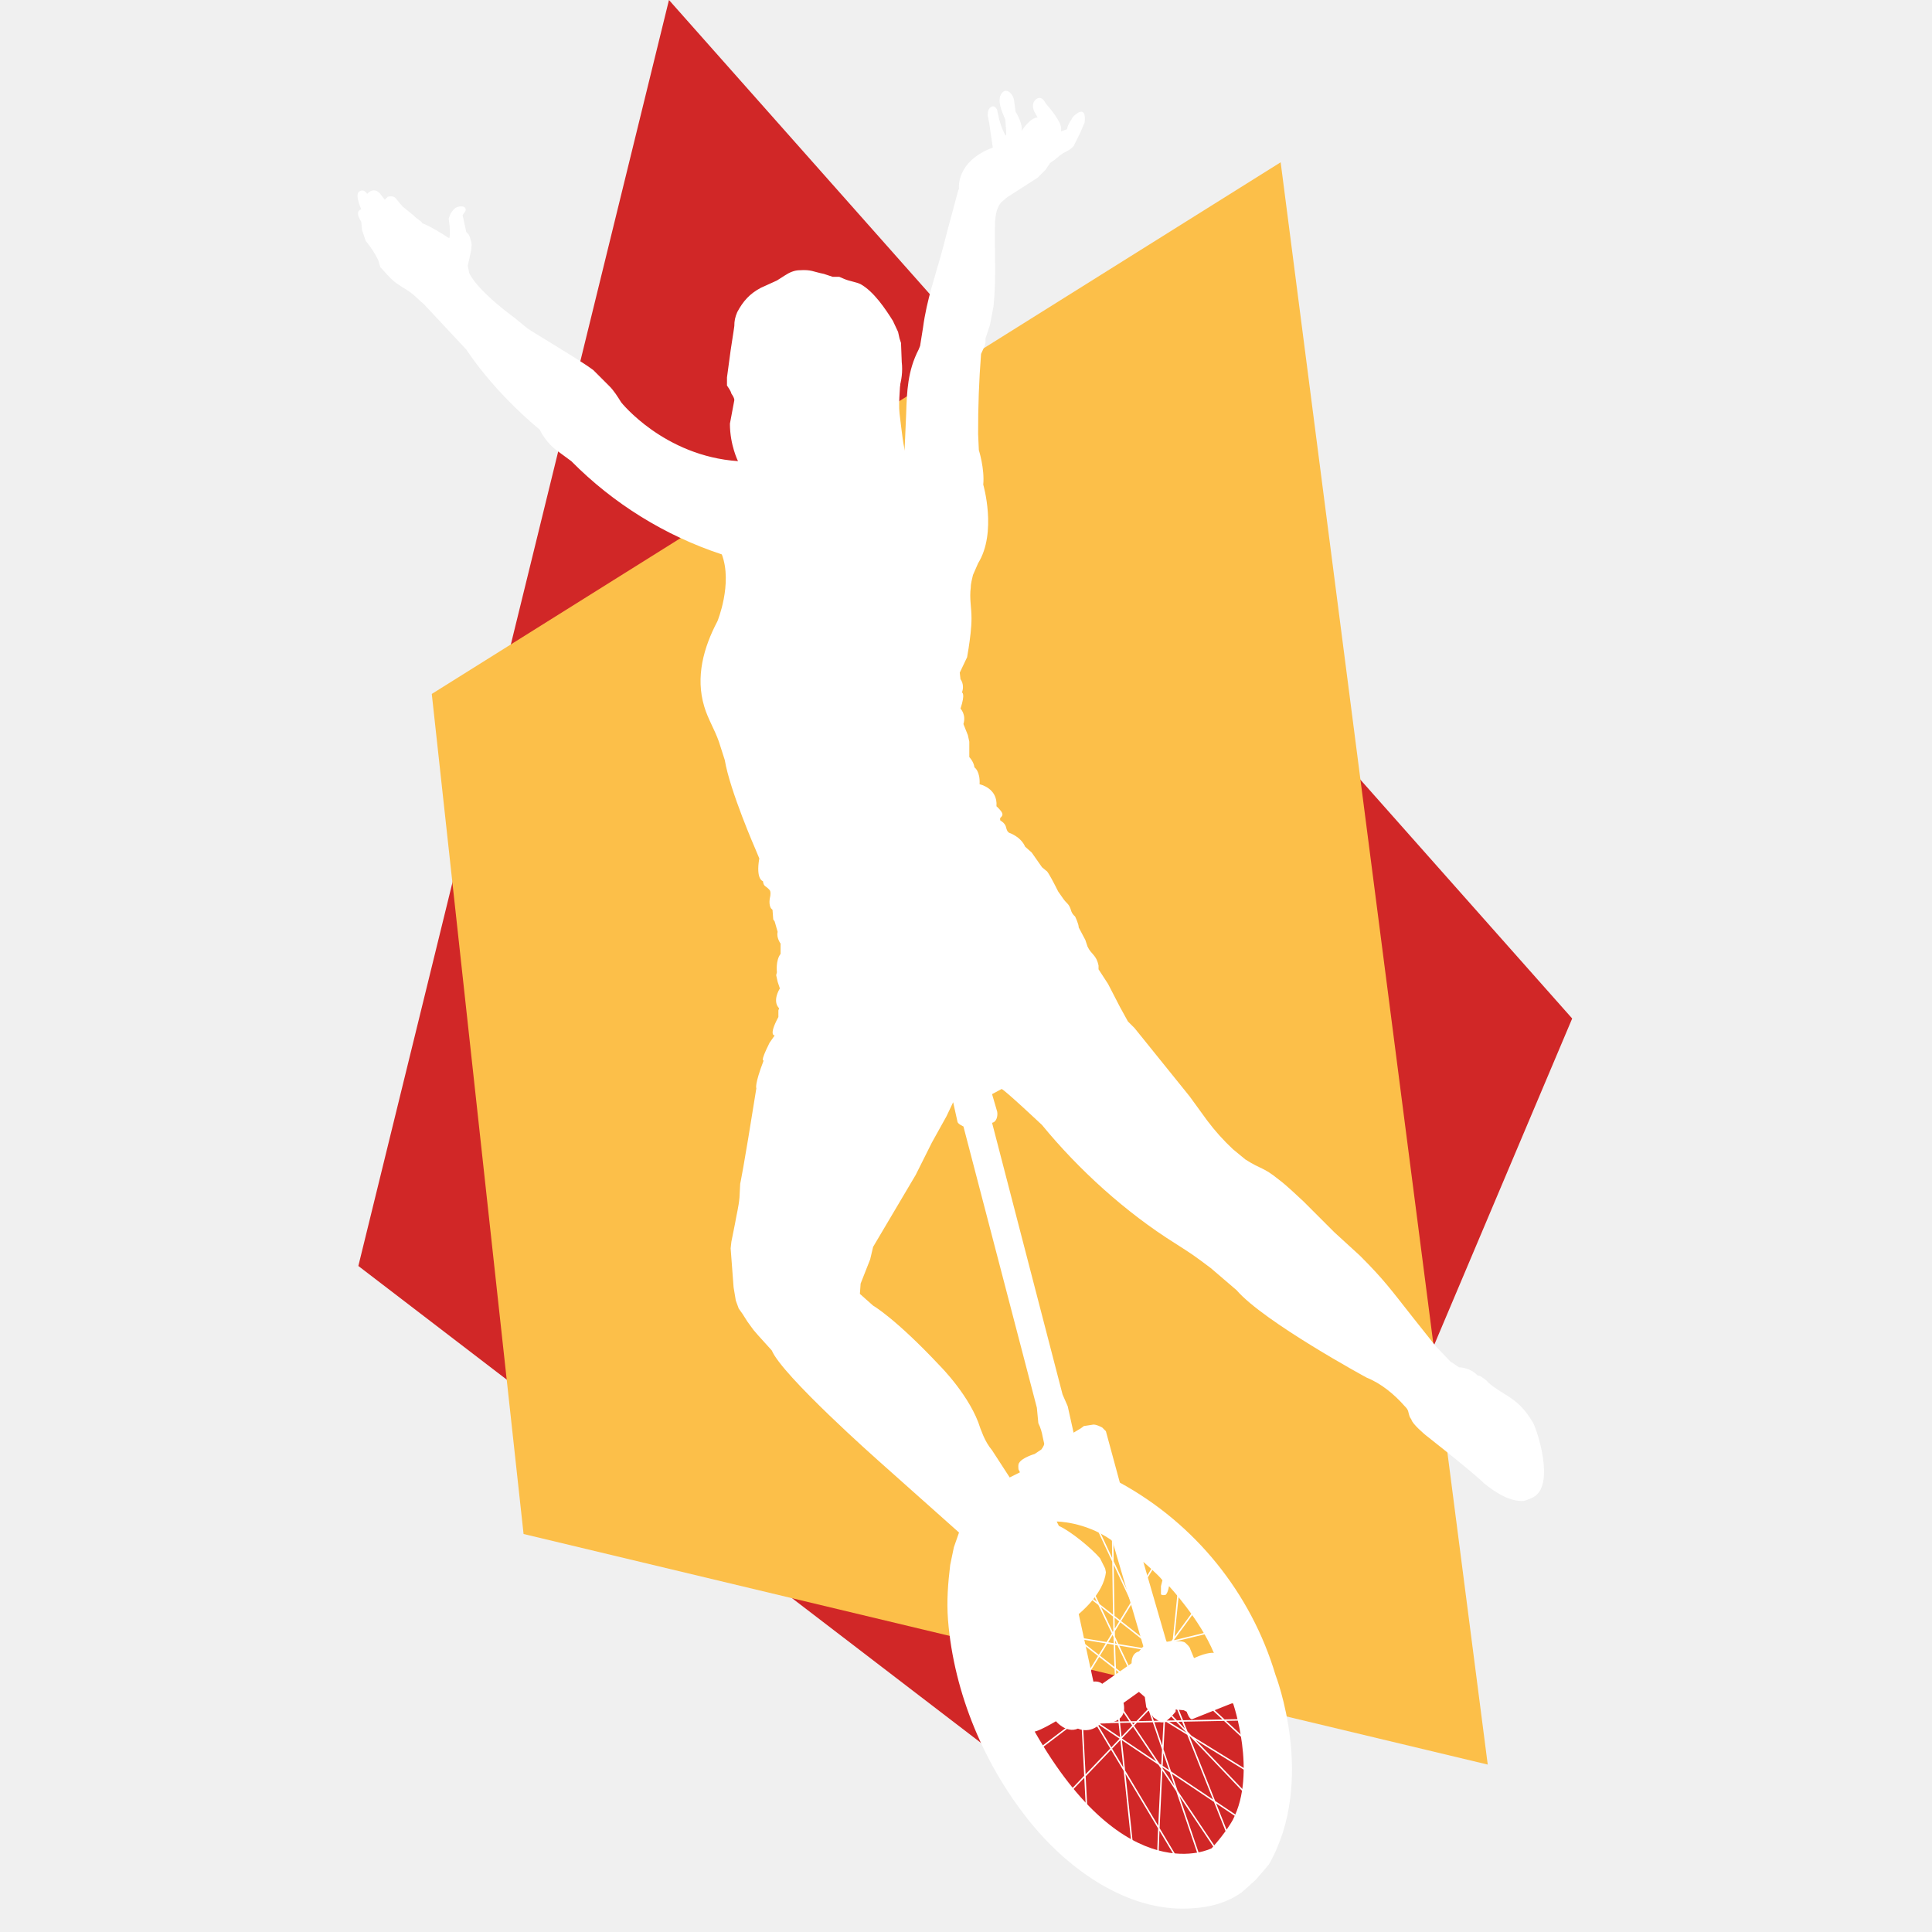
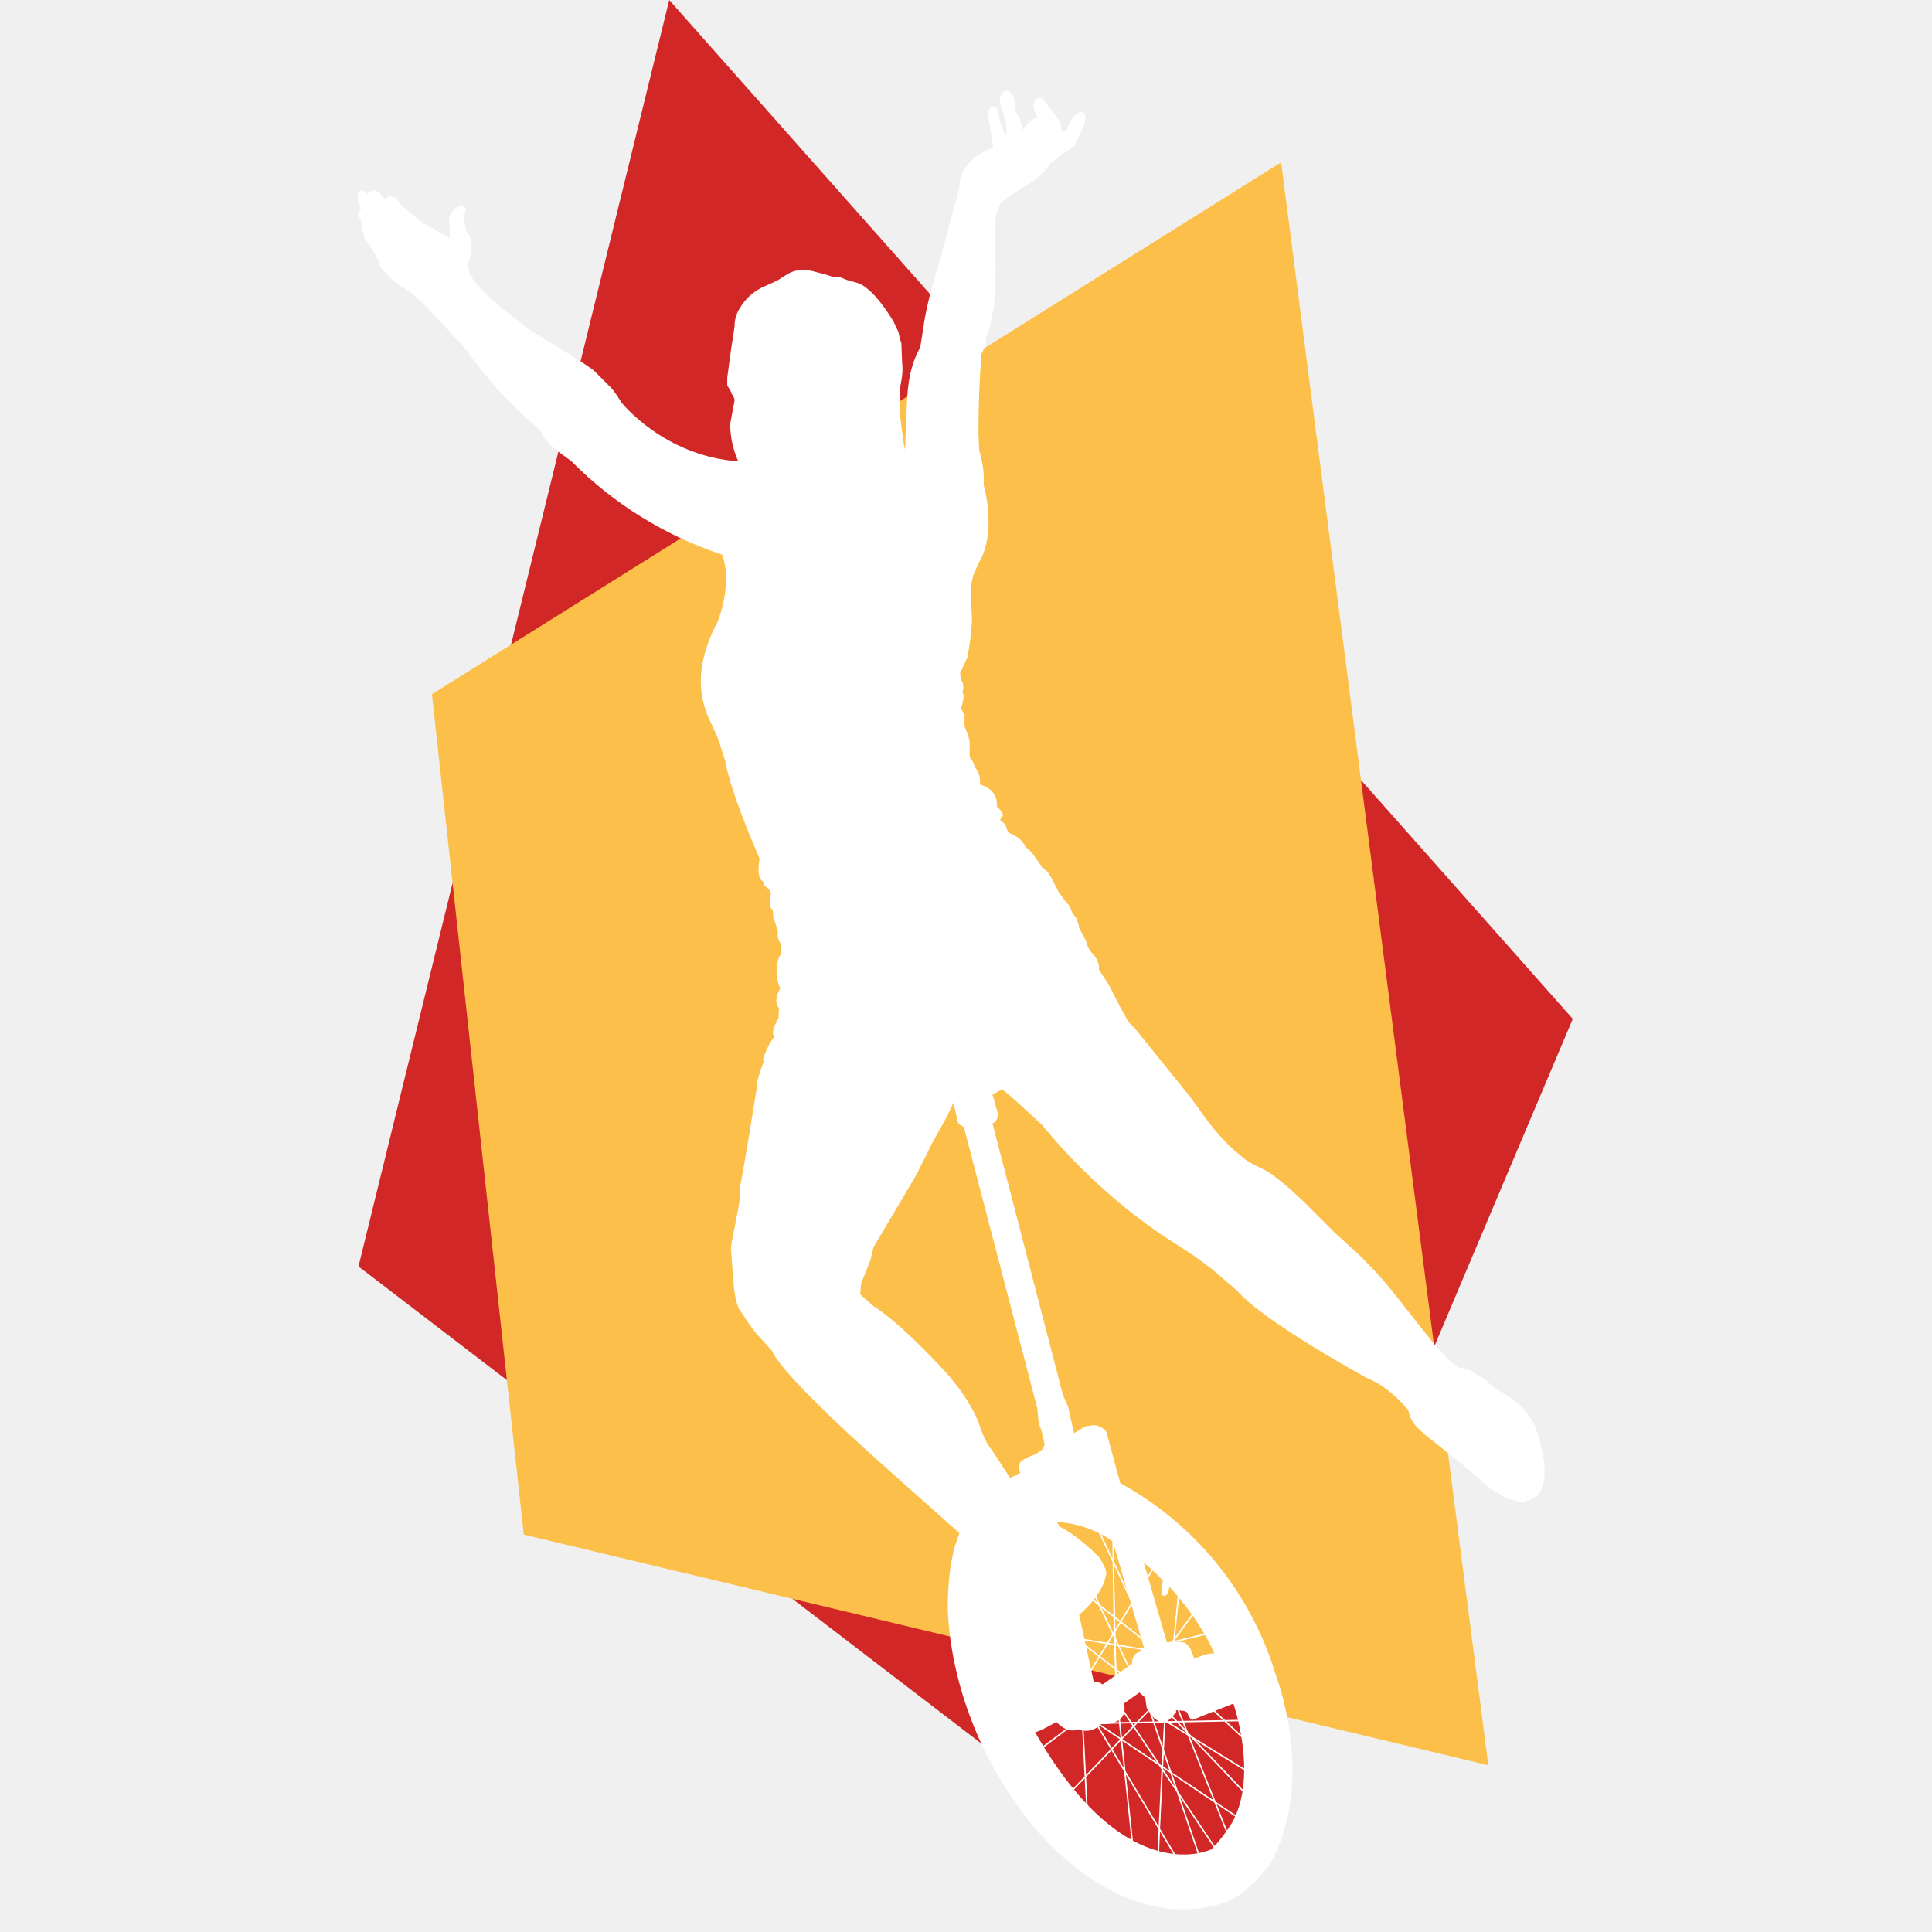
- <svg xmlns="http://www.w3.org/2000/svg" viewBox="0 0 2631 2630" version="1" fill-rule="evenodd" clip-rule="evenodd" stroke-miterlimit="10">
+ <svg xmlns="http://www.w3.org/2000/svg" fill-rule="evenodd" stroke-miterlimit="10" clip-rule="evenodd" version="1" viewBox="0 0 2630 2630">
  <path fill="none" d="M0 0h2630v2630H0z" />
-   <g>
-     <path d="M488 1724L911 0l1230 1387-512 1211-1141-874z" fill="#d12727" fill-rule="nonzero" />
-     <path d="M1744 221L588 945l125 1144 1313 314-282-2182z" fill="#fcbf49" fill-rule="nonzero" />
-     <g>
-       <path fill="#fff" d="M1412 1917l2 21c3 6 5 13 6 19l2 9c0 3-4 8-4 8l-9 6s-17 5-21 12c-2 2-1 9-1 9l2 4-14 7-24-37c-5-6-9-13-12-20l-4-10c-13-43-55-85-55-85-61-65-91-82-91-82l-18-16 1-14 13-33 4-17 58-98 22-44 20-36 9-19 6 27c1 3 8 6 8 6l100 383m56 437s16 8 31-7c0 0 38 3 31-28l21-15 8 7 2 14 10 14 9 6c8 3 18-11 21-14v-3l11 1 4 2s4 12 8 10l55-22s33 95 0 159c0 0-9 17-29 39 0 0-116 60-241-159 0 0 5 0 29-14 0 0 14 17 30 10m45-257l2 2 42 143-6 7s-10 1-10 16l-40 28s-4-4-12-3l-20-92s34-27 37-57l-1-5-7-14c-11-13-40-37-56-44l-3-6s38 0 74 25m70 55l-2 8v11c1 2 6 1 6 1s3-1 5-12c0 0 42 45 61 91 0 0-7-2-27 7l-5-12c-1-4-4-6-7-9-3-2-7-2-11-2l-14 1-1-2-31-107s21 18 26 25m505-214c-21-36-39-36-61-55-3-4-7-6-11-9l-4-1c-10-11-25-11-25-11l-12-8-20-21-31-39c-30-38-39-51-72-84l-35-32-42-42c-11-10-22-21-34-30-21-17-23-13-45-27l-17-14a298 298 0 0 1-35-39l-24-33-75-93-9-9-11-20-16-31-13-20v-5c-3-15-10-15-15-26l-3-9-9-17c0-5-5-15-5-15-5-4-6-10-6-10-3-8-5-7-10-14l-7-10c-15-30-16-28-16-28l-6-5-14-20-9-8c-6-14-22-19-22-19l-2-2c-3-6-1-7-6-12l-4-3v-3s4-3 3-6c-1-4-8-10-8-10 2-25-23-30-23-30 1-18-7-23-7-23-1-8-7-14-7-14v-21l-2-9-6-15c4-13-4-21-4-21 7-21 2-22 2-22 4-11-2-18-2-18l-1-9 10-21 2-12c2-13 4-28 4-41 0-15-3-27-1-42 0-6 2-12 3-17l7-16c26-42 7-107 7-107 2-22-6-47-6-47l-1-22a1346 1346 0 0 1 4-109l5-11 1-4v-6l6-18 5-26c4-39 1-76 2-115 1-10 2-18 8-26l8-7 42-27 11-11 6-9 7-5 6-5c7-6 13-6 19-13l9-18 6-14c1-7 1-21-11-12-3 2-6 5-7 8-3 4-5 8-6 13l-8 3v1-1-5c-1-11-20-32-20-32l-4-6c-3-3-7-4-11 0s-4 9-2 15l5 9c-10 0-22 18-22 19 3-9-8-27-8-27l-2-15c-1-10-13-21-19-6-3 11 4 24 7 32l1 13c0 2 1 11-1 8-5-9-8-19-10-29l-1-5c-1-3-4-6-7-5-5 2-6 7-6 12l2 10 5 34c-51 19-46 56-46 56l-1 2-14 52-7 27c-10 37-22 70-27 108l-4 25-2 5c-15 29-16 57-17 88l-4 92-8 8c-18 3-26-26-26-26-14-32-10-48-10-48 14-1 18-16 23-26 12-22 22-45 19-71l-1-26-2-6-2-9-7-15c-10-16-26-40-44-50-6-3-15-4-22-7l-7-3h-9l-12-4c-15-3-17-6-33-5-7 0-14 3-20 7l-11 7-22 10c-15 8-24 18-32 33-3 7-4 12-4 19l-1 7-4 26-5 37v11c2 3 5 7 6 11 2 3 4 6 4 9l-6 32c0 29 11 51 11 51-101-7-159-80-159-80-5-8-10-16-16-22l-22-22c-17-13-80-50-90-57l-17-14s-49-35-62-61l-2-10 2-9c1-6 3-11 3-17 1-4-1-9-2-13l-2-4-3-3-2-9-3-14 4-6c1-4-2-6-6-6-6 0-10 3-13 8-2 2-3 6-4 9 0 0 3 17 1 26h-1c-26-17-36-20-36-20-2-4-8-6-11-10l-16-13-10-12c-3-2-7-2-10-1l-4 4-7-9c-9-9-17 1-17 1-6-9-12-2-12-2-4 6 4 23 4 23-10 3 0 17 0 17l1 11 5 15a135 135 0 0 1 17 26l3 10 14 15c11 11 24 15 35 26l11 10 57 61c42 63 100 109 100 109 9 19 24 29 24 29l19 14a516 516 0 0 0 205 127c15 40-6 91-6 91-19 36-30 76-18 116 5 17 14 31 20 48l8 25c7 42 42 122 42 122l5 12c-5 29 5 31 5 31 1 8 4 6 9 12 2 2 1 8 1 8-3 12 1 17 1 17l2 2 1 13 2 3 4 14c-2 8 4 16 4 16v14c-7 9-5 25-5 25l-1 4 2 9 3 9c-11 19-1 27-1 27l-1 3v9c-14 26-5 25-5 25l-7 10c-14 28-8 24-8 24-13 34-10 38-10 38-18 113-22 130-22 130l-1 19c-1 12-4 23-6 35l-5 25-1 9 4 53 3 18 4 11 5 7 7 11 8 11 6 7 19 21c14 34 145 150 145 150l110 98-7 20-5 24c-3 25-5 49-3 75 8 100 50 200 114 278 51 62 130 119 214 115 26-1 51-7 72-22l19-17 18-21c65-114 9-258 9-258a443 443 0 0 0-212-262l-19-70-2-2-3-3c-4-2-8-4-12-4l-13 2-4 3-10 6-8-36-7-16-96-370c6-1 8-9 7-15l-7-24 13-7c4 1 55 49 55 49 50 61 114 119 181 161 25 16 25 16 49 34l35 30c37 43 177 119 177 119 20 8 38 23 52 39 6 6 4 7 7 15l2 3c1 6 19 21 19 21 71 56 80 66 80 66 15 12 34 25 54 24 4-1 12-4 16-7 25-19 3-87-3-99z" fill-rule="nonzero" />
-       <g fill="none" stroke="#fff" stroke-width="2">
-         <path d="M1480 2468l-7-136M1542 2513l-19-179M1655 2517l-132-197M1694 2440l-103-108M1699 2372l-56-52M1605 2165l-8 78M1647 2223l-70 17M1627 2193l-41 56M1560 2235l-80-63M1488 2167l54 114M1573 2130l-96 157M1470 2231l90 15M1694 2342l-206 4M1685 2474l-197-132M1601 2528l-116-194M1577 2526c-1-7 9-192 9-192M1633 2528l-69-203M1699 2412l-120-74M1671 2496l-70-176M1567 2325l-110 115M1530 2281l-73-57M1494 2080l63 135M1520 2287c-3-5-5-212-5-212M1415 2382l58-44" />
-       </g>
-       <path fill="#fff" d="M1227 490c0 34-4 56-2 73 3 24 5 47 10 60 3 8 6 40-9 44 0 0-14 10-15 3-2-13-23-31-29-39-21-26-28-88-28-88s73-99 73-53z" />
-     </g>
+   <path fill="#d12727" fill-rule="nonzero" d="M488 1724 911 0l1230 1387-512 1211-1141-874z" />
+   <path fill="#fcbf49" fill-rule="nonzero" d="M1744 221 588 945l125 1144 1313 314-282-2182z" />
+   <g fill="#fff" stroke="#fff" stroke-width="0" id="logo_driver">
+     <path fill-rule="nonzero" stroke="none" d="m1412 1917 2 21c3 6 5 13 6 19l2 9c0 3-4 8-4 8l-9 6s-17 5-21 12c-2 2-1 9-1 9l2 4-14 7-24-37c-5-6-9-13-12-20l-4-10c-13-43-55-85-55-85-61-65-91-82-91-82l-18-16 1-14 13-33 4-17 58-98 22-44 20-36 9-19 6 27c1 3 8 6 8 6l100 383m56 437s16 8 31-7c0 0 38 3 31-28l21-15 8 7 2 14 10 14 9 6c8 3 18-11 21-14v-3l11 1 4 2s4 12 8 10l55-22s33 95 0 159c0 0-9 17-29 39 0 0-116 60-241-159 0 0 5 0 29-14 0 0 14 17 30 10m45-257 2 2 42 143-6 7s-10 1-10 16l-40 28s-4-4-12-3l-20-92s34-27 37-57l-1-5-7-14c-11-13-40-37-56-44l-3-6s38 0 74 25m70 55-2 8v11c1 2 6 1 6 1s3-1 5-12c0 0 42 45 61 91 0 0-7-2-27 7l-5-12c-1-4-4-6-7-9-3-2-7-2-11-2l-14 1-1-2-31-107s21 18 26 25m505-214c-21-36-39-36-61-55-3-4-7-6-11-9l-4-1c-10-11-25-11-25-11l-12-8-20-21-31-39c-30-38-39-51-72-84l-35-32-42-42c-11-10-22-21-34-30-21-17-23-13-45-27l-17-14a298 298 0 0 1-35-39l-24-33-75-93-9-9-11-20-16-31-13-20v-5c-3-15-10-15-15-26l-3-9-9-17c0-5-5-15-5-15-5-4-6-10-6-10-3-8-5-7-10-14l-7-10c-15-30-16-28-16-28l-6-5-14-20-9-8c-6-14-22-19-22-19l-2-2c-3-6-1-7-6-12l-4-3v-3s4-3 3-6c-1-4-8-10-8-10 2-25-23-30-23-30 1-18-7-23-7-23-1-8-7-14-7-14v-21l-2-9-6-15c4-13-4-21-4-21 7-21 2-22 2-22 4-11-2-18-2-18l-1-9 10-21 2-12c2-13 4-28 4-41 0-15-3-27-1-42 0-6 2-12 3-17l7-16c26-42 7-107 7-107 2-22-6-47-6-47l-1-22a1346 1346 0 0 1 4-109l5-11 1-4v-6l6-18 5-26c4-39 1-76 2-115 1-10 2-18 8-26l8-7 42-27 11-11 6-9 7-5 6-5c7-6 13-6 19-13l9-18 6-14c1-7 1-21-11-12-3 2-6 5-7 8-3 4-5 8-6 13l-8 3v1-6c-1-11-20-32-20-32l-4-6c-3-3-7-4-11 0s-4 9-2 15l5 9c-10 0-22 18-22 19 3-9-8-27-8-27l-2-15c-1-10-13-21-19-6-3 11 4 24 7 32l1 13c0 2 1 11-1 8-5-9-8-19-10-29l-1-5c-1-3-4-6-7-5-5 2-6 7-6 12l2 10 5 34c-51 19-46 56-46 56l-1 2-14 52-7 27c-10 37-22 70-27 108l-4 25-2 5c-15 29-16 57-17 88l-4 92-8 8c-18 3-26-26-26-26-14-32-10-48-10-48 14-1 18-16 23-26 12-22 22-45 19-71l-1-26-2-6-2-9-7-15c-10-16-26-40-44-50-6-3-15-4-22-7l-7-3h-9l-12-4c-15-3-17-6-33-5-7 0-14 3-20 7l-11 7-22 10c-15 8-24 18-32 33-3 7-4 12-4 19l-1 7-4 26-5 37v11c2 3 5 7 6 11 2 3 4 6 4 9l-6 32c0 29 11 51 11 51-101-7-159-80-159-80-5-8-10-16-16-22l-22-22c-17-13-80-50-90-57l-17-14s-49-35-62-61l-2-10 2-9c1-6 3-11 3-17 1-4-1-9-2-13l-2-4-3-3-2-9-3-14 4-6c1-4-2-6-6-6-6 0-10 3-13 8-2 2-3 6-4 9 0 0 3 17 1 26h-1c-26-17-36-20-36-20-2-4-8-6-11-10l-16-13-10-12c-3-2-7-2-10-1l-4 4-7-9c-9-9-17 1-17 1-6-9-12-2-12-2-4 6 4 23 4 23-10 3 0 17 0 17l1 11 5 15a135 135 0 0 1 17 26l3 10 14 15c11 11 24 15 35 26l11 10 57 61c42 63 100 109 100 109 9 19 24 29 24 29l19 14a516 516 0 0 0 205 127c15 40-6 91-6 91-19 36-30 76-18 116 5 17 14 31 20 48l8 25c7 42 42 122 42 122l5 12c-5 29 5 31 5 31 1 8 4 6 9 12 2 2 1 8 1 8-3 12 1 17 1 17l2 2 1 13 2 3 4 14c-2 8 4 16 4 16v14c-7 9-5 25-5 25l-1 4 2 9 3 9c-11 19-1 27-1 27l-1 3v9c-14 26-5 25-5 25l-7 10c-14 28-8 24-8 24-13 34-10 38-10 38-18 113-22 130-22 130l-1 19c-1 12-4 23-6 35l-5 25-1 9 4 53 3 18 4 11 5 7 7 11 8 11 6 7 19 21c14 34 145 150 145 150l110 98-7 20-5 24c-3 25-5 49-3 75 8 100 50 200 114 278 51 62 130 119 214 115 26-1 51-7 72-22l19-17 18-21c65-114 9-258 9-258a443 443 0 0 0-212-262l-19-70-2-2-3-3c-4-2-8-4-12-4l-13 2-4 3-10 6-8-36-7-16-96-370c6-1 8-9 7-15l-7-24 13-7c4 1 55 49 55 49 50 61 114 119 181 161 25 16 25 16 49 34l35 30c37 43 177 119 177 119 20 8 38 23 52 39 6 6 4 7 7 15l2 3c1 6 19 21 19 21 71 56 80 66 80 66 15 12 34 25 54 24 4-1 12-4 16-7 25-19 3-87-3-99z" />
+     <path stroke-width="2" d="m1480 2468-7-136m69 181-19-179m132 183-132-197m171 120-103-108m108 40-56-52m-38-155-8 78m50-20-70 17m50-47-41 56m-26-14-80-63m8-5 54 114m31-151-96 157m-7-56 90 15m134 96-206 4m197 128-197-132m113 186-116-194m92 192c-1-7 9-192 9-192m47 194-69-203m135 87-120-74m92 158-70-176m-34 5-110 115m73-159-73-57m37-144 63 135m-37 72c-3-5-5-212-5-212m-100 307 58-44" />
+     <path stroke="none" d="M1227 490c0 34-4 56-2 73 3 24 5 47 10 60 3 8 6 40-9 44 0 0-14 10-15 3-2-13-23-31-29-39-21-26-28-88-28-88s73-99 73-53z" />
  </g>
</svg>
